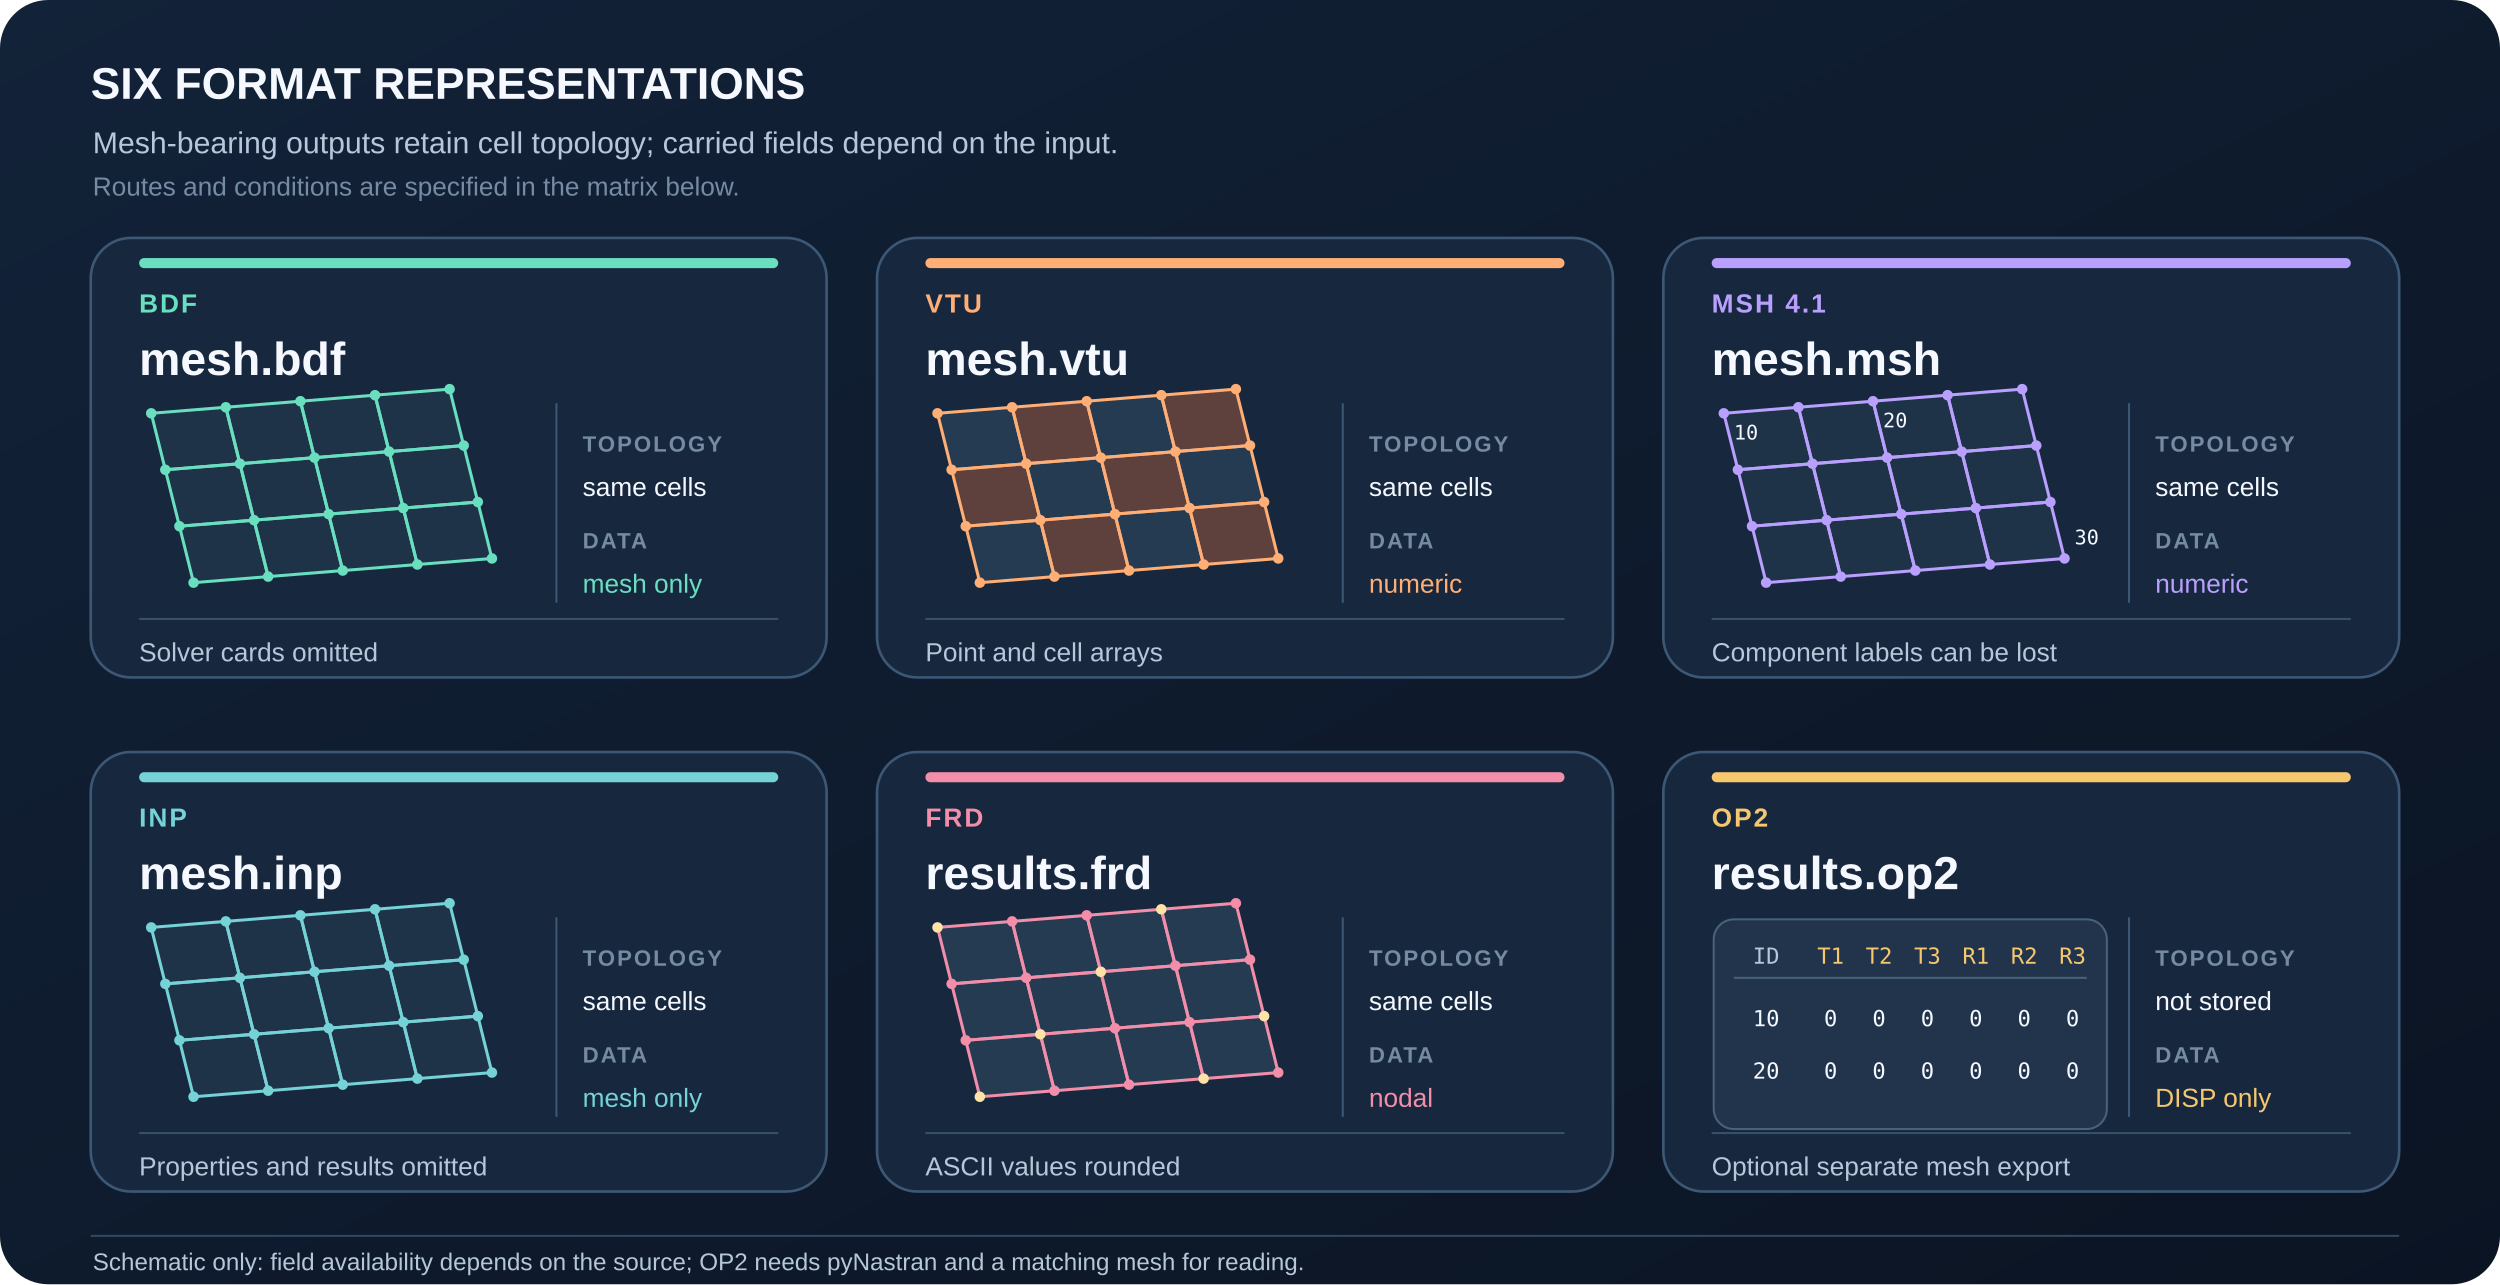
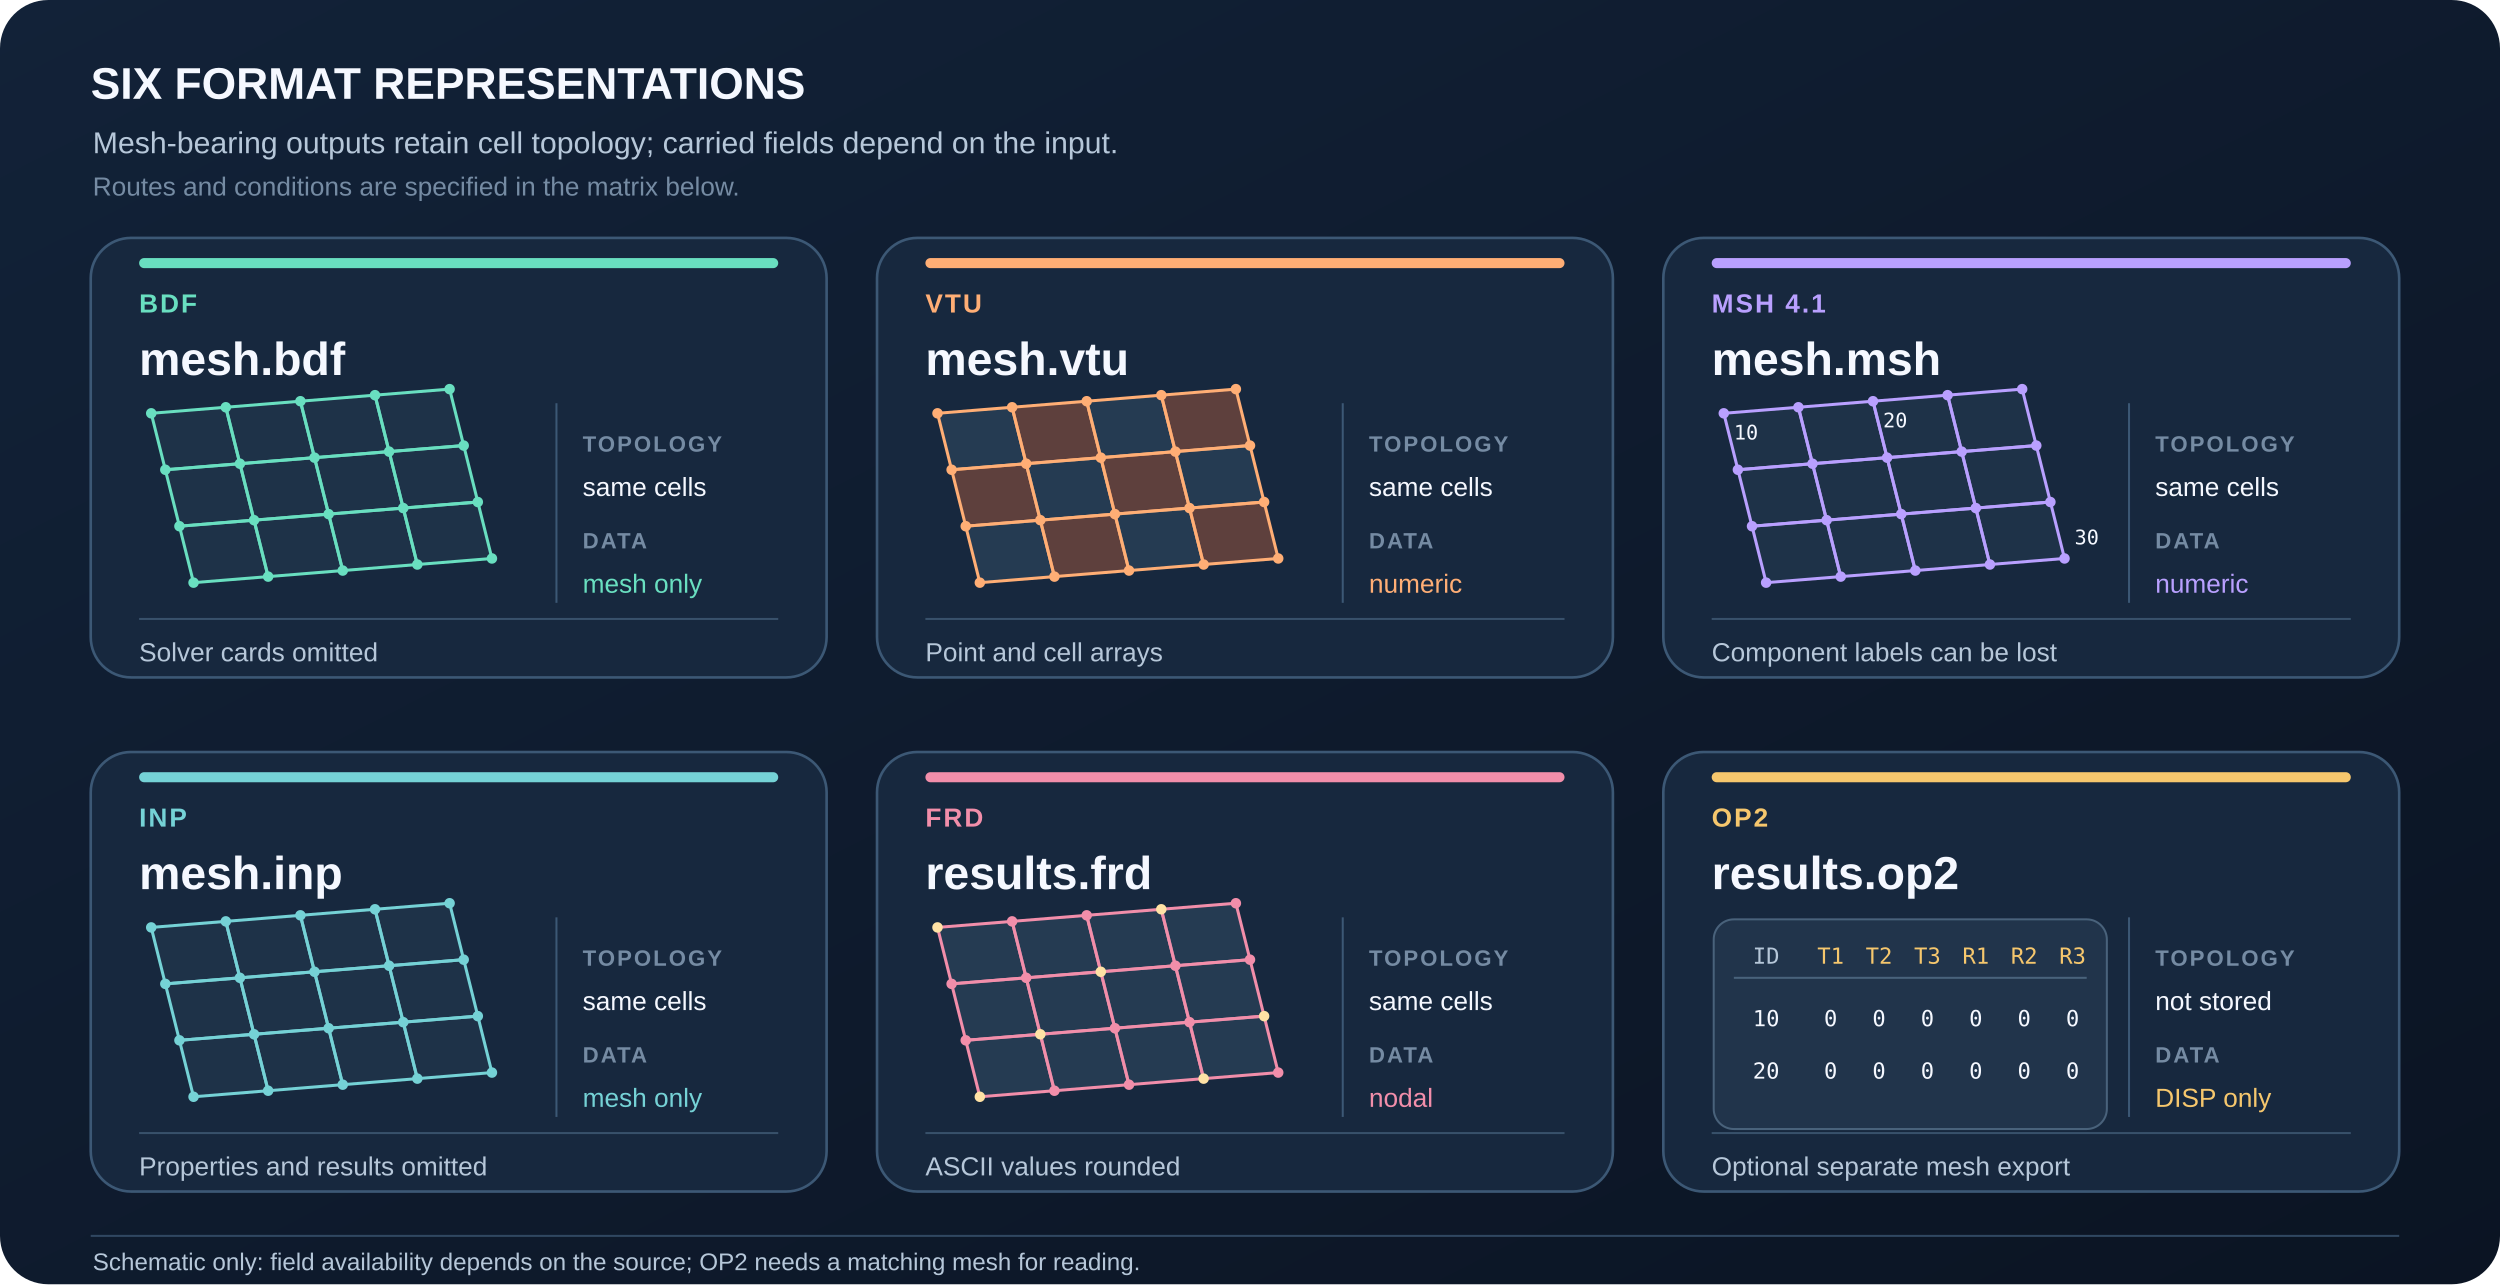
<svg xmlns="http://www.w3.org/2000/svg" width="1240" height="637" viewBox="0 0 1240 637" role="img" aria-labelledby="title description">
  <defs>
    <linearGradient id="background" x1="0" y1="0" x2="1" y2="1">
      <stop offset="0" stop-color="#122238" />
      <stop offset="1" stop-color="#0b1423" />
    </linearGradient>
  </defs>
  <rect width="1240" height="637" rx="24" fill="url(#background)" />
  <text x="45" y="49" fill="#f5f8ff" font-family="Arial, Helvetica, sans-serif" font-size="22" font-weight="700" letter-spacing="0">SIX FORMAT REPRESENTATIONS</text>
  <text x="46" y="76" fill="#b6c7d9" font-family="Arial, Helvetica, sans-serif" font-size="15" font-weight="400" letter-spacing="0">Mesh-bearing outputs retain cell topology; carried fields depend on the input.</text>
  <text x="46" y="97" fill="#758ba3" font-family="Arial, Helvetica, sans-serif" font-size="13" font-weight="400" letter-spacing="0">Routes and conditions are specified in the matrix below.</text>
  <rect x="45" y="118" width="365" height="218" rx="20" fill="#17283e" stroke="#3c5875" stroke-width="1.3" />
  <rect x="69" y="128" width="317" height="5" rx="2.5" fill="#69dfc0" />
  <text x="69" y="155" fill="#69dfc0" font-family="Arial, Helvetica, sans-serif" font-size="13" font-weight="700" letter-spacing="1">BDF</text>
  <text x="69" y="186" fill="#f5f8ff" font-family="Arial, Helvetica, sans-serif" font-size="23" font-weight="700" letter-spacing="0">mesh.bdf</text>
  <g aria-hidden="true">
    <polygon points="75,205 112,202 119,230 82,233" fill="#37546b" fill-opacity=".24" stroke="#69dfc0" stroke-width="1.5" stroke-linejoin="round" />
    <polygon points="112,202 149,199 156,227 119,230" fill="#37546b" fill-opacity=".24" stroke="#69dfc0" stroke-width="1.5" stroke-linejoin="round" />
    <polygon points="149,199 186,196 193,224 156,227" fill="#37546b" fill-opacity=".24" stroke="#69dfc0" stroke-width="1.5" stroke-linejoin="round" />
    <polygon points="186,196 223,193 230,221 193,224" fill="#37546b" fill-opacity=".24" stroke="#69dfc0" stroke-width="1.5" stroke-linejoin="round" />
    <polygon points="82,233 119,230 126,258 89,261" fill="#37546b" fill-opacity=".24" stroke="#69dfc0" stroke-width="1.5" stroke-linejoin="round" />
    <polygon points="119,230 156,227 163,255 126,258" fill="#37546b" fill-opacity=".24" stroke="#69dfc0" stroke-width="1.5" stroke-linejoin="round" />
    <polygon points="156,227 193,224 200,252 163,255" fill="#37546b" fill-opacity=".24" stroke="#69dfc0" stroke-width="1.5" stroke-linejoin="round" />
    <polygon points="193,224 230,221 237,249 200,252" fill="#37546b" fill-opacity=".24" stroke="#69dfc0" stroke-width="1.5" stroke-linejoin="round" />
    <polygon points="89,261 126,258 133,286 96,289" fill="#37546b" fill-opacity=".24" stroke="#69dfc0" stroke-width="1.5" stroke-linejoin="round" />
    <polygon points="126,258 163,255 170,283 133,286" fill="#37546b" fill-opacity=".24" stroke="#69dfc0" stroke-width="1.5" stroke-linejoin="round" />
    <polygon points="163,255 200,252 207,280 170,283" fill="#37546b" fill-opacity=".24" stroke="#69dfc0" stroke-width="1.5" stroke-linejoin="round" />
    <polygon points="200,252 237,249 244,277 207,280" fill="#37546b" fill-opacity=".24" stroke="#69dfc0" stroke-width="1.5" stroke-linejoin="round" />
    <circle cx="75" cy="205" r="2.6" fill="#69dfc0" />
    <circle cx="112" cy="202" r="2.6" fill="#69dfc0" />
    <circle cx="149" cy="199" r="2.6" fill="#69dfc0" />
    <circle cx="186" cy="196" r="2.6" fill="#69dfc0" />
    <circle cx="223" cy="193" r="2.6" fill="#69dfc0" />
    <circle cx="82" cy="233" r="2.6" fill="#69dfc0" />
    <circle cx="119" cy="230" r="2.6" fill="#69dfc0" />
    <circle cx="156" cy="227" r="2.6" fill="#69dfc0" />
    <circle cx="193" cy="224" r="2.6" fill="#69dfc0" />
    <circle cx="230" cy="221" r="2.6" fill="#69dfc0" />
    <circle cx="89" cy="261" r="2.6" fill="#69dfc0" />
    <circle cx="126" cy="258" r="2.6" fill="#69dfc0" />
    <circle cx="163" cy="255" r="2.6" fill="#69dfc0" />
    <circle cx="200" cy="252" r="2.6" fill="#69dfc0" />
    <circle cx="237" cy="249" r="2.6" fill="#69dfc0" />
    <circle cx="96" cy="289" r="2.6" fill="#69dfc0" />
    <circle cx="133" cy="286" r="2.6" fill="#69dfc0" />
    <circle cx="170" cy="283" r="2.6" fill="#69dfc0" />
    <circle cx="207" cy="280" r="2.6" fill="#69dfc0" />
    <circle cx="244" cy="277" r="2.6" fill="#69dfc0" />
  </g>
  <path d="M276 200V299" stroke="#3c5875" />
  <text x="289" y="224" fill="#758ba3" font-family="Arial, Helvetica, sans-serif" font-size="11" font-weight="700" letter-spacing="1">TOPOLOGY</text>
  <text x="289" y="246" fill="#f5f8ff" font-family="Arial, Helvetica, sans-serif" font-size="13" font-weight="400" letter-spacing="0">same cells</text>
  <text x="289" y="272" fill="#758ba3" font-family="Arial, Helvetica, sans-serif" font-size="11" font-weight="700" letter-spacing="1">DATA</text>
  <text x="289" y="294" fill="#69dfc0" font-family="Arial, Helvetica, sans-serif" font-size="13" font-weight="400" letter-spacing="0">mesh only</text>
  <path d="M69 307H386" stroke="#38516b" />
  <text x="69" y="328" fill="#b6c7d9" font-family="Arial, Helvetica, sans-serif" font-size="13" font-weight="400" letter-spacing="0">Solver cards omitted</text>
  <rect x="435" y="118" width="365" height="218" rx="20" fill="#17283e" stroke="#3c5875" stroke-width="1.3" />
  <rect x="459" y="128" width="317" height="5" rx="2.5" fill="#ffae75" />
  <text x="459" y="155" fill="#ffae75" font-family="Arial, Helvetica, sans-serif" font-size="13" font-weight="700" letter-spacing="1">VTU</text>
  <text x="459" y="186" fill="#f5f8ff" font-family="Arial, Helvetica, sans-serif" font-size="23" font-weight="700" letter-spacing="0">mesh.vtu</text>
  <g aria-hidden="true">
    <polygon points="465,205 502,202 509,230 472,233" fill="#37546b" fill-opacity=".45" stroke="#ffae75" stroke-width="1.5" stroke-linejoin="round" />
    <polygon points="502,202 539,199 546,227 509,230" fill="#b45e3d" fill-opacity=".45" stroke="#ffae75" stroke-width="1.5" stroke-linejoin="round" />
    <polygon points="539,199 576,196 583,224 546,227" fill="#37546b" fill-opacity=".45" stroke="#ffae75" stroke-width="1.5" stroke-linejoin="round" />
    <polygon points="576,196 613,193 620,221 583,224" fill="#b45e3d" fill-opacity=".45" stroke="#ffae75" stroke-width="1.5" stroke-linejoin="round" />
    <polygon points="472,233 509,230 516,258 479,261" fill="#b45e3d" fill-opacity=".45" stroke="#ffae75" stroke-width="1.5" stroke-linejoin="round" />
    <polygon points="509,230 546,227 553,255 516,258" fill="#37546b" fill-opacity=".45" stroke="#ffae75" stroke-width="1.5" stroke-linejoin="round" />
    <polygon points="546,227 583,224 590,252 553,255" fill="#b45e3d" fill-opacity=".45" stroke="#ffae75" stroke-width="1.5" stroke-linejoin="round" />
    <polygon points="583,224 620,221 627,249 590,252" fill="#37546b" fill-opacity=".45" stroke="#ffae75" stroke-width="1.5" stroke-linejoin="round" />
    <polygon points="479,261 516,258 523,286 486,289" fill="#37546b" fill-opacity=".45" stroke="#ffae75" stroke-width="1.5" stroke-linejoin="round" />
    <polygon points="516,258 553,255 560,283 523,286" fill="#b45e3d" fill-opacity=".45" stroke="#ffae75" stroke-width="1.5" stroke-linejoin="round" />
    <polygon points="553,255 590,252 597,280 560,283" fill="#37546b" fill-opacity=".45" stroke="#ffae75" stroke-width="1.5" stroke-linejoin="round" />
    <polygon points="590,252 627,249 634,277 597,280" fill="#b45e3d" fill-opacity=".45" stroke="#ffae75" stroke-width="1.5" stroke-linejoin="round" />
    <circle cx="465" cy="205" r="2.6" fill="#ffae75" />
    <circle cx="502" cy="202" r="2.6" fill="#ffae75" />
    <circle cx="539" cy="199" r="2.6" fill="#ffae75" />
    <circle cx="576" cy="196" r="2.6" fill="#ffae75" />
    <circle cx="613" cy="193" r="2.6" fill="#ffae75" />
    <circle cx="472" cy="233" r="2.6" fill="#ffae75" />
    <circle cx="509" cy="230" r="2.6" fill="#ffae75" />
    <circle cx="546" cy="227" r="2.6" fill="#ffae75" />
    <circle cx="583" cy="224" r="2.6" fill="#ffae75" />
    <circle cx="620" cy="221" r="2.6" fill="#ffae75" />
    <circle cx="479" cy="261" r="2.6" fill="#ffae75" />
    <circle cx="516" cy="258" r="2.6" fill="#ffae75" />
    <circle cx="553" cy="255" r="2.6" fill="#ffae75" />
    <circle cx="590" cy="252" r="2.6" fill="#ffae75" />
    <circle cx="627" cy="249" r="2.6" fill="#ffae75" />
    <circle cx="486" cy="289" r="2.6" fill="#ffae75" />
    <circle cx="523" cy="286" r="2.6" fill="#ffae75" />
    <circle cx="560" cy="283" r="2.6" fill="#ffae75" />
    <circle cx="597" cy="280" r="2.6" fill="#ffae75" />
    <circle cx="634" cy="277" r="2.6" fill="#ffae75" />
  </g>
  <path d="M666 200V299" stroke="#3c5875" />
  <text x="679" y="224" fill="#758ba3" font-family="Arial, Helvetica, sans-serif" font-size="11" font-weight="700" letter-spacing="1">TOPOLOGY</text>
  <text x="679" y="246" fill="#f5f8ff" font-family="Arial, Helvetica, sans-serif" font-size="13" font-weight="400" letter-spacing="0">same cells</text>
  <text x="679" y="272" fill="#758ba3" font-family="Arial, Helvetica, sans-serif" font-size="11" font-weight="700" letter-spacing="1">DATA</text>
  <text x="679" y="294" fill="#ffae75" font-family="Arial, Helvetica, sans-serif" font-size="13" font-weight="400" letter-spacing="0">numeric</text>
  <path d="M459 307H776" stroke="#38516b" />
  <text x="459" y="328" fill="#b6c7d9" font-family="Arial, Helvetica, sans-serif" font-size="13" font-weight="400" letter-spacing="0">Point and cell arrays</text>
  <rect x="825" y="118" width="365" height="218" rx="20" fill="#17283e" stroke="#3c5875" stroke-width="1.3" />
  <rect x="849" y="128" width="317" height="5" rx="2.5" fill="#b9a0ff" />
  <text x="849" y="155" fill="#b9a0ff" font-family="Arial, Helvetica, sans-serif" font-size="13" font-weight="700" letter-spacing="1">MSH 4.1</text>
  <text x="849" y="186" fill="#f5f8ff" font-family="Arial, Helvetica, sans-serif" font-size="23" font-weight="700" letter-spacing="0">mesh.msh</text>
  <g aria-hidden="true">
    <polygon points="855,205 892,202 899,230 862,233" fill="#37546b" fill-opacity=".24" stroke="#b9a0ff" stroke-width="1.5" stroke-linejoin="round" />
    <polygon points="892,202 929,199 936,227 899,230" fill="#37546b" fill-opacity=".24" stroke="#b9a0ff" stroke-width="1.5" stroke-linejoin="round" />
    <polygon points="929,199 966,196 973,224 936,227" fill="#37546b" fill-opacity=".24" stroke="#b9a0ff" stroke-width="1.5" stroke-linejoin="round" />
    <polygon points="966,196 1003,193 1010,221 973,224" fill="#37546b" fill-opacity=".24" stroke="#b9a0ff" stroke-width="1.5" stroke-linejoin="round" />
    <polygon points="862,233 899,230 906,258 869,261" fill="#37546b" fill-opacity=".24" stroke="#b9a0ff" stroke-width="1.5" stroke-linejoin="round" />
    <polygon points="899,230 936,227 943,255 906,258" fill="#37546b" fill-opacity=".24" stroke="#b9a0ff" stroke-width="1.5" stroke-linejoin="round" />
    <polygon points="936,227 973,224 980,252 943,255" fill="#37546b" fill-opacity=".24" stroke="#b9a0ff" stroke-width="1.5" stroke-linejoin="round" />
    <polygon points="973,224 1010,221 1017,249 980,252" fill="#37546b" fill-opacity=".24" stroke="#b9a0ff" stroke-width="1.5" stroke-linejoin="round" />
    <polygon points="869,261 906,258 913,286 876,289" fill="#37546b" fill-opacity=".24" stroke="#b9a0ff" stroke-width="1.5" stroke-linejoin="round" />
    <polygon points="906,258 943,255 950,283 913,286" fill="#37546b" fill-opacity=".24" stroke="#b9a0ff" stroke-width="1.5" stroke-linejoin="round" />
    <polygon points="943,255 980,252 987,280 950,283" fill="#37546b" fill-opacity=".24" stroke="#b9a0ff" stroke-width="1.5" stroke-linejoin="round" />
    <polygon points="980,252 1017,249 1024,277 987,280" fill="#37546b" fill-opacity=".24" stroke="#b9a0ff" stroke-width="1.5" stroke-linejoin="round" />
    <circle cx="855" cy="205" r="2.6" fill="#b9a0ff" />
    <circle cx="892" cy="202" r="2.6" fill="#b9a0ff" />
    <circle cx="929" cy="199" r="2.6" fill="#b9a0ff" />
    <circle cx="966" cy="196" r="2.6" fill="#b9a0ff" />
    <circle cx="1003" cy="193" r="2.6" fill="#b9a0ff" />
    <circle cx="862" cy="233" r="2.6" fill="#b9a0ff" />
    <circle cx="899" cy="230" r="2.6" fill="#b9a0ff" />
    <circle cx="936" cy="227" r="2.6" fill="#b9a0ff" />
    <circle cx="973" cy="224" r="2.6" fill="#b9a0ff" />
    <circle cx="1010" cy="221" r="2.6" fill="#b9a0ff" />
    <circle cx="869" cy="261" r="2.6" fill="#b9a0ff" />
    <circle cx="906" cy="258" r="2.6" fill="#b9a0ff" />
    <circle cx="943" cy="255" r="2.6" fill="#b9a0ff" />
    <circle cx="980" cy="252" r="2.6" fill="#b9a0ff" />
    <circle cx="1017" cy="249" r="2.6" fill="#b9a0ff" />
    <circle cx="876" cy="289" r="2.6" fill="#b9a0ff" />
    <circle cx="913" cy="286" r="2.6" fill="#b9a0ff" />
    <circle cx="950" cy="283" r="2.6" fill="#b9a0ff" />
    <circle cx="987" cy="280" r="2.6" fill="#b9a0ff" />
    <circle cx="1024" cy="277" r="2.6" fill="#b9a0ff" />
    <text x="860" y="218" fill="#f5f8ff" font-family="Menlo, Consolas, monospace" font-size="10" font-weight="400" letter-spacing="0">10</text>
    <text x="934" y="212" fill="#f5f8ff" font-family="Menlo, Consolas, monospace" font-size="10" font-weight="400" letter-spacing="0">20</text>
    <text x="1029" y="270" fill="#f5f8ff" font-family="Menlo, Consolas, monospace" font-size="10" font-weight="400" letter-spacing="0">30</text>
  </g>
  <path d="M1056 200V299" stroke="#3c5875" />
  <text x="1069" y="224" fill="#758ba3" font-family="Arial, Helvetica, sans-serif" font-size="11" font-weight="700" letter-spacing="1">TOPOLOGY</text>
  <text x="1069" y="246" fill="#f5f8ff" font-family="Arial, Helvetica, sans-serif" font-size="13" font-weight="400" letter-spacing="0">same cells</text>
  <text x="1069" y="272" fill="#758ba3" font-family="Arial, Helvetica, sans-serif" font-size="11" font-weight="700" letter-spacing="1">DATA</text>
  <text x="1069" y="294" fill="#b9a0ff" font-family="Arial, Helvetica, sans-serif" font-size="13" font-weight="400" letter-spacing="0">numeric</text>
  <path d="M849 307H1166" stroke="#38516b" />
  <text x="849" y="328" fill="#b6c7d9" font-family="Arial, Helvetica, sans-serif" font-size="13" font-weight="400" letter-spacing="0">Component labels can be lost</text>
  <rect x="45" y="373" width="365" height="218" rx="20" fill="#17283e" stroke="#3c5875" stroke-width="1.3" />
  <rect x="69" y="383" width="317" height="5" rx="2.5" fill="#75d2d6" />
  <text x="69" y="410" fill="#75d2d6" font-family="Arial, Helvetica, sans-serif" font-size="13" font-weight="700" letter-spacing="1">INP</text>
  <text x="69" y="441" fill="#f5f8ff" font-family="Arial, Helvetica, sans-serif" font-size="23" font-weight="700" letter-spacing="0">mesh.inp</text>
  <g aria-hidden="true">
    <polygon points="75,460 112,457 119,485 82,488" fill="#37546b" fill-opacity=".24" stroke="#75d2d6" stroke-width="1.5" stroke-linejoin="round" />
    <polygon points="112,457 149,454 156,482 119,485" fill="#37546b" fill-opacity=".24" stroke="#75d2d6" stroke-width="1.5" stroke-linejoin="round" />
    <polygon points="149,454 186,451 193,479 156,482" fill="#37546b" fill-opacity=".24" stroke="#75d2d6" stroke-width="1.5" stroke-linejoin="round" />
    <polygon points="186,451 223,448 230,476 193,479" fill="#37546b" fill-opacity=".24" stroke="#75d2d6" stroke-width="1.5" stroke-linejoin="round" />
    <polygon points="82,488 119,485 126,513 89,516" fill="#37546b" fill-opacity=".24" stroke="#75d2d6" stroke-width="1.5" stroke-linejoin="round" />
    <polygon points="119,485 156,482 163,510 126,513" fill="#37546b" fill-opacity=".24" stroke="#75d2d6" stroke-width="1.5" stroke-linejoin="round" />
    <polygon points="156,482 193,479 200,507 163,510" fill="#37546b" fill-opacity=".24" stroke="#75d2d6" stroke-width="1.5" stroke-linejoin="round" />
    <polygon points="193,479 230,476 237,504 200,507" fill="#37546b" fill-opacity=".24" stroke="#75d2d6" stroke-width="1.5" stroke-linejoin="round" />
    <polygon points="89,516 126,513 133,541 96,544" fill="#37546b" fill-opacity=".24" stroke="#75d2d6" stroke-width="1.5" stroke-linejoin="round" />
    <polygon points="126,513 163,510 170,538 133,541" fill="#37546b" fill-opacity=".24" stroke="#75d2d6" stroke-width="1.5" stroke-linejoin="round" />
    <polygon points="163,510 200,507 207,535 170,538" fill="#37546b" fill-opacity=".24" stroke="#75d2d6" stroke-width="1.5" stroke-linejoin="round" />
    <polygon points="200,507 237,504 244,532 207,535" fill="#37546b" fill-opacity=".24" stroke="#75d2d6" stroke-width="1.5" stroke-linejoin="round" />
    <circle cx="75" cy="460" r="2.6" fill="#75d2d6" />
    <circle cx="112" cy="457" r="2.6" fill="#75d2d6" />
    <circle cx="149" cy="454" r="2.6" fill="#75d2d6" />
    <circle cx="186" cy="451" r="2.6" fill="#75d2d6" />
    <circle cx="223" cy="448" r="2.6" fill="#75d2d6" />
    <circle cx="82" cy="488" r="2.6" fill="#75d2d6" />
    <circle cx="119" cy="485" r="2.6" fill="#75d2d6" />
    <circle cx="156" cy="482" r="2.6" fill="#75d2d6" />
    <circle cx="193" cy="479" r="2.6" fill="#75d2d6" />
    <circle cx="230" cy="476" r="2.6" fill="#75d2d6" />
    <circle cx="89" cy="516" r="2.6" fill="#75d2d6" />
    <circle cx="126" cy="513" r="2.6" fill="#75d2d6" />
    <circle cx="163" cy="510" r="2.6" fill="#75d2d6" />
    <circle cx="200" cy="507" r="2.6" fill="#75d2d6" />
    <circle cx="237" cy="504" r="2.6" fill="#75d2d6" />
    <circle cx="96" cy="544" r="2.6" fill="#75d2d6" />
    <circle cx="133" cy="541" r="2.6" fill="#75d2d6" />
    <circle cx="170" cy="538" r="2.6" fill="#75d2d6" />
    <circle cx="207" cy="535" r="2.6" fill="#75d2d6" />
    <circle cx="244" cy="532" r="2.6" fill="#75d2d6" />
  </g>
  <path d="M276 455V554" stroke="#3c5875" />
  <text x="289" y="479" fill="#758ba3" font-family="Arial, Helvetica, sans-serif" font-size="11" font-weight="700" letter-spacing="1">TOPOLOGY</text>
  <text x="289" y="501" fill="#f5f8ff" font-family="Arial, Helvetica, sans-serif" font-size="13" font-weight="400" letter-spacing="0">same cells</text>
  <text x="289" y="527" fill="#758ba3" font-family="Arial, Helvetica, sans-serif" font-size="11" font-weight="700" letter-spacing="1">DATA</text>
  <text x="289" y="549" fill="#75d2d6" font-family="Arial, Helvetica, sans-serif" font-size="13" font-weight="400" letter-spacing="0">mesh only</text>
  <path d="M69 562H386" stroke="#38516b" />
  <text x="69" y="583" fill="#b6c7d9" font-family="Arial, Helvetica, sans-serif" font-size="13" font-weight="400" letter-spacing="0">Properties and results omitted</text>
  <rect x="435" y="373" width="365" height="218" rx="20" fill="#17283e" stroke="#3c5875" stroke-width="1.3" />
  <rect x="459" y="383" width="317" height="5" rx="2.5" fill="#f28eaa" />
  <text x="459" y="410" fill="#f28eaa" font-family="Arial, Helvetica, sans-serif" font-size="13" font-weight="700" letter-spacing="1">FRD</text>
  <text x="459" y="441" fill="#f5f8ff" font-family="Arial, Helvetica, sans-serif" font-size="23" font-weight="700" letter-spacing="0">results.frd</text>
  <g aria-hidden="true">
    <polygon points="465,460 502,457 509,485 472,488" fill="#37546b" fill-opacity=".45" stroke="#f28eaa" stroke-width="1.5" stroke-linejoin="round" />
    <polygon points="502,457 539,454 546,482 509,485" fill="#37546b" fill-opacity=".45" stroke="#f28eaa" stroke-width="1.5" stroke-linejoin="round" />
    <polygon points="539,454 576,451 583,479 546,482" fill="#37546b" fill-opacity=".45" stroke="#f28eaa" stroke-width="1.5" stroke-linejoin="round" />
    <polygon points="576,451 613,448 620,476 583,479" fill="#37546b" fill-opacity=".45" stroke="#f28eaa" stroke-width="1.5" stroke-linejoin="round" />
    <polygon points="472,488 509,485 516,513 479,516" fill="#37546b" fill-opacity=".45" stroke="#f28eaa" stroke-width="1.5" stroke-linejoin="round" />
    <polygon points="509,485 546,482 553,510 516,513" fill="#37546b" fill-opacity=".45" stroke="#f28eaa" stroke-width="1.5" stroke-linejoin="round" />
    <polygon points="546,482 583,479 590,507 553,510" fill="#37546b" fill-opacity=".45" stroke="#f28eaa" stroke-width="1.5" stroke-linejoin="round" />
    <polygon points="583,479 620,476 627,504 590,507" fill="#37546b" fill-opacity=".45" stroke="#f28eaa" stroke-width="1.5" stroke-linejoin="round" />
    <polygon points="479,516 516,513 523,541 486,544" fill="#37546b" fill-opacity=".45" stroke="#f28eaa" stroke-width="1.5" stroke-linejoin="round" />
    <polygon points="516,513 553,510 560,538 523,541" fill="#37546b" fill-opacity=".45" stroke="#f28eaa" stroke-width="1.5" stroke-linejoin="round" />
    <polygon points="553,510 590,507 597,535 560,538" fill="#37546b" fill-opacity=".45" stroke="#f28eaa" stroke-width="1.5" stroke-linejoin="round" />
    <polygon points="590,507 627,504 634,532 597,535" fill="#37546b" fill-opacity=".45" stroke="#f28eaa" stroke-width="1.5" stroke-linejoin="round" />
    <circle cx="465" cy="460" r="2.6" fill="#ffe2a5" />
    <circle cx="502" cy="457" r="2.6" fill="#f28eaa" />
    <circle cx="539" cy="454" r="2.6" fill="#f28eaa" />
    <circle cx="576" cy="451" r="2.6" fill="#ffe2a5" />
    <circle cx="613" cy="448" r="2.6" fill="#f28eaa" />
    <circle cx="472" cy="488" r="2.6" fill="#f28eaa" />
    <circle cx="509" cy="485" r="2.6" fill="#f28eaa" />
    <circle cx="546" cy="482" r="2.6" fill="#ffe2a5" />
    <circle cx="583" cy="479" r="2.6" fill="#f28eaa" />
    <circle cx="620" cy="476" r="2.6" fill="#f28eaa" />
    <circle cx="479" cy="516" r="2.6" fill="#f28eaa" />
    <circle cx="516" cy="513" r="2.6" fill="#ffe2a5" />
    <circle cx="553" cy="510" r="2.6" fill="#f28eaa" />
    <circle cx="590" cy="507" r="2.6" fill="#f28eaa" />
    <circle cx="627" cy="504" r="2.6" fill="#ffe2a5" />
    <circle cx="486" cy="544" r="2.6" fill="#ffe2a5" />
    <circle cx="523" cy="541" r="2.6" fill="#f28eaa" />
    <circle cx="560" cy="538" r="2.6" fill="#f28eaa" />
    <circle cx="597" cy="535" r="2.6" fill="#ffe2a5" />
    <circle cx="634" cy="532" r="2.6" fill="#f28eaa" />
  </g>
  <path d="M666 455V554" stroke="#3c5875" />
  <text x="679" y="479" fill="#758ba3" font-family="Arial, Helvetica, sans-serif" font-size="11" font-weight="700" letter-spacing="1">TOPOLOGY</text>
  <text x="679" y="501" fill="#f5f8ff" font-family="Arial, Helvetica, sans-serif" font-size="13" font-weight="400" letter-spacing="0">same cells</text>
  <text x="679" y="527" fill="#758ba3" font-family="Arial, Helvetica, sans-serif" font-size="11" font-weight="700" letter-spacing="1">DATA</text>
  <text x="679" y="549" fill="#f28eaa" font-family="Arial, Helvetica, sans-serif" font-size="13" font-weight="400" letter-spacing="0">nodal</text>
  <path d="M459 562H776" stroke="#38516b" />
  <text x="459" y="583" fill="#b6c7d9" font-family="Arial, Helvetica, sans-serif" font-size="13" font-weight="400" letter-spacing="0">ASCII values rounded</text>
  <rect x="825" y="373" width="365" height="218" rx="20" fill="#17283e" stroke="#3c5875" stroke-width="1.3" />
  <rect x="849" y="383" width="317" height="5" rx="2.5" fill="#f6c76d" />
  <text x="849" y="410" fill="#f6c76d" font-family="Arial, Helvetica, sans-serif" font-size="13" font-weight="700" letter-spacing="1">OP2</text>
  <text x="849" y="441" fill="#f5f8ff" font-family="Arial, Helvetica, sans-serif" font-size="23" font-weight="700" letter-spacing="0">results.op2</text>
  <rect x="850" y="456" width="195" height="104" rx="10" fill="#21344b" stroke="#49627b" />
  <g font-family="Menlo, Consolas, monospace" font-size="11" text-anchor="middle">
    <text x="876" y="478" fill="#b6c7d9">ID</text>
    <g fill="#f6c76d">
      <text x="908" y="478">T1</text>
      <text x="932" y="478">T2</text>
      <text x="956" y="478">T3</text>
      <text x="980" y="478">R1</text>
      <text x="1004" y="478">R2</text>
      <text x="1028" y="478">R3</text>
    </g>
    <path d="M860 485H1035" stroke="#49627b" />
    <g fill="#f5f8ff">
      <text x="876" y="509">10</text>
      <text x="908" y="509">0</text>
      <text x="932" y="509">0</text>
      <text x="956" y="509">0</text>
      <text x="980" y="509">0</text>
      <text x="1004" y="509">0</text>
      <text x="1028" y="509">0</text>
      <text x="876" y="535">20</text>
      <text x="908" y="535">0</text>
      <text x="932" y="535">0</text>
      <text x="956" y="535">0</text>
      <text x="980" y="535">0</text>
      <text x="1004" y="535">0</text>
      <text x="1028" y="535">0</text>
    </g>
  </g>
  <path d="M1056 455V554" stroke="#3c5875" />
  <text x="1069" y="479" fill="#758ba3" font-family="Arial, Helvetica, sans-serif" font-size="11" font-weight="700" letter-spacing="1">TOPOLOGY</text>
  <text x="1069" y="501" fill="#f5f8ff" font-family="Arial, Helvetica, sans-serif" font-size="13" font-weight="400" letter-spacing="0">not stored</text>
  <text x="1069" y="527" fill="#758ba3" font-family="Arial, Helvetica, sans-serif" font-size="11" font-weight="700" letter-spacing="1">DATA</text>
  <text x="1069" y="549" fill="#f6c76d" font-family="Arial, Helvetica, sans-serif" font-size="13" font-weight="400" letter-spacing="0">DISP only</text>
  <path d="M849 562H1166" stroke="#38516b" />
  <text x="849" y="583" fill="#b6c7d9" font-family="Arial, Helvetica, sans-serif" font-size="13" font-weight="400" letter-spacing="0">Optional separate mesh export</text>
  <path d="M45 613H1190" stroke="#304761" />
-   <text x="46" y="630" fill="#b6c7d9" font-family="Arial, Helvetica, sans-serif" font-size="12" font-weight="400" letter-spacing="0">Schematic only: field availability depends on the source; OP2 needs pyNastran and a matching mesh for reading.</text>
+   <text x="46" y="630" fill="#b6c7d9" font-family="Arial, Helvetica, sans-serif" font-size="12" font-weight="400" letter-spacing="0">Schematic only: field availability depends on the source; OP2 needs a matching mesh for reading.</text>
</svg>
